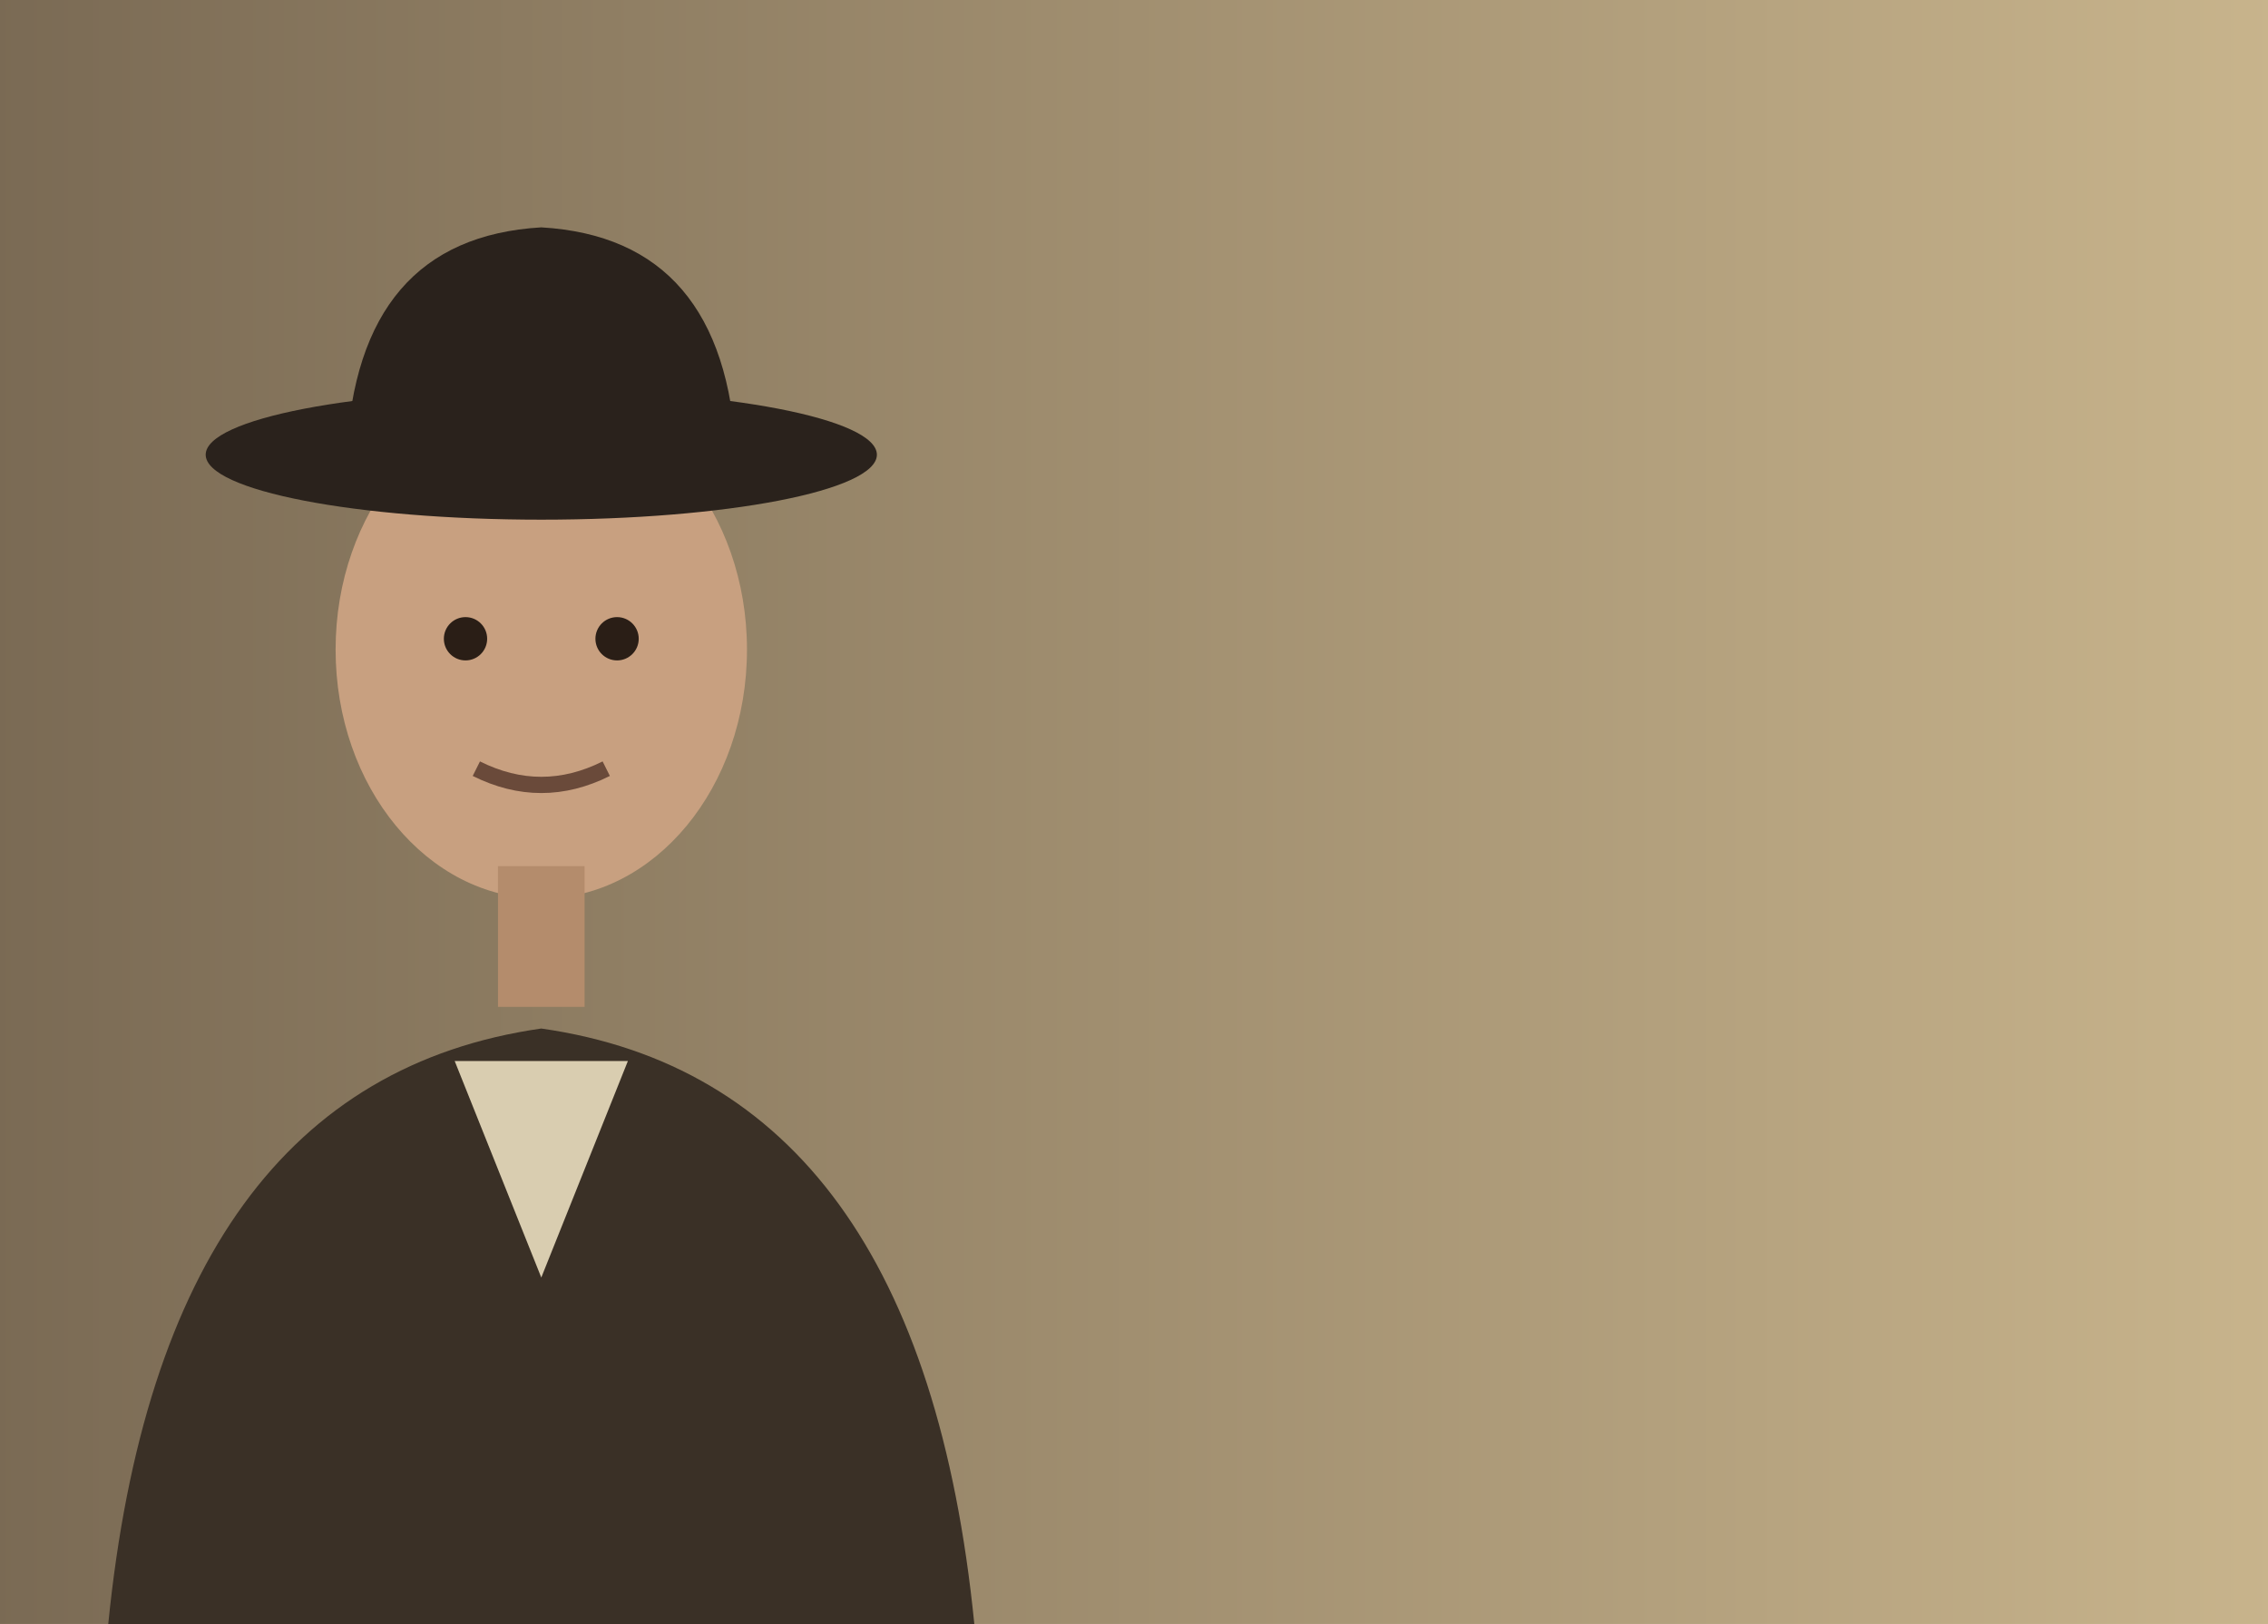
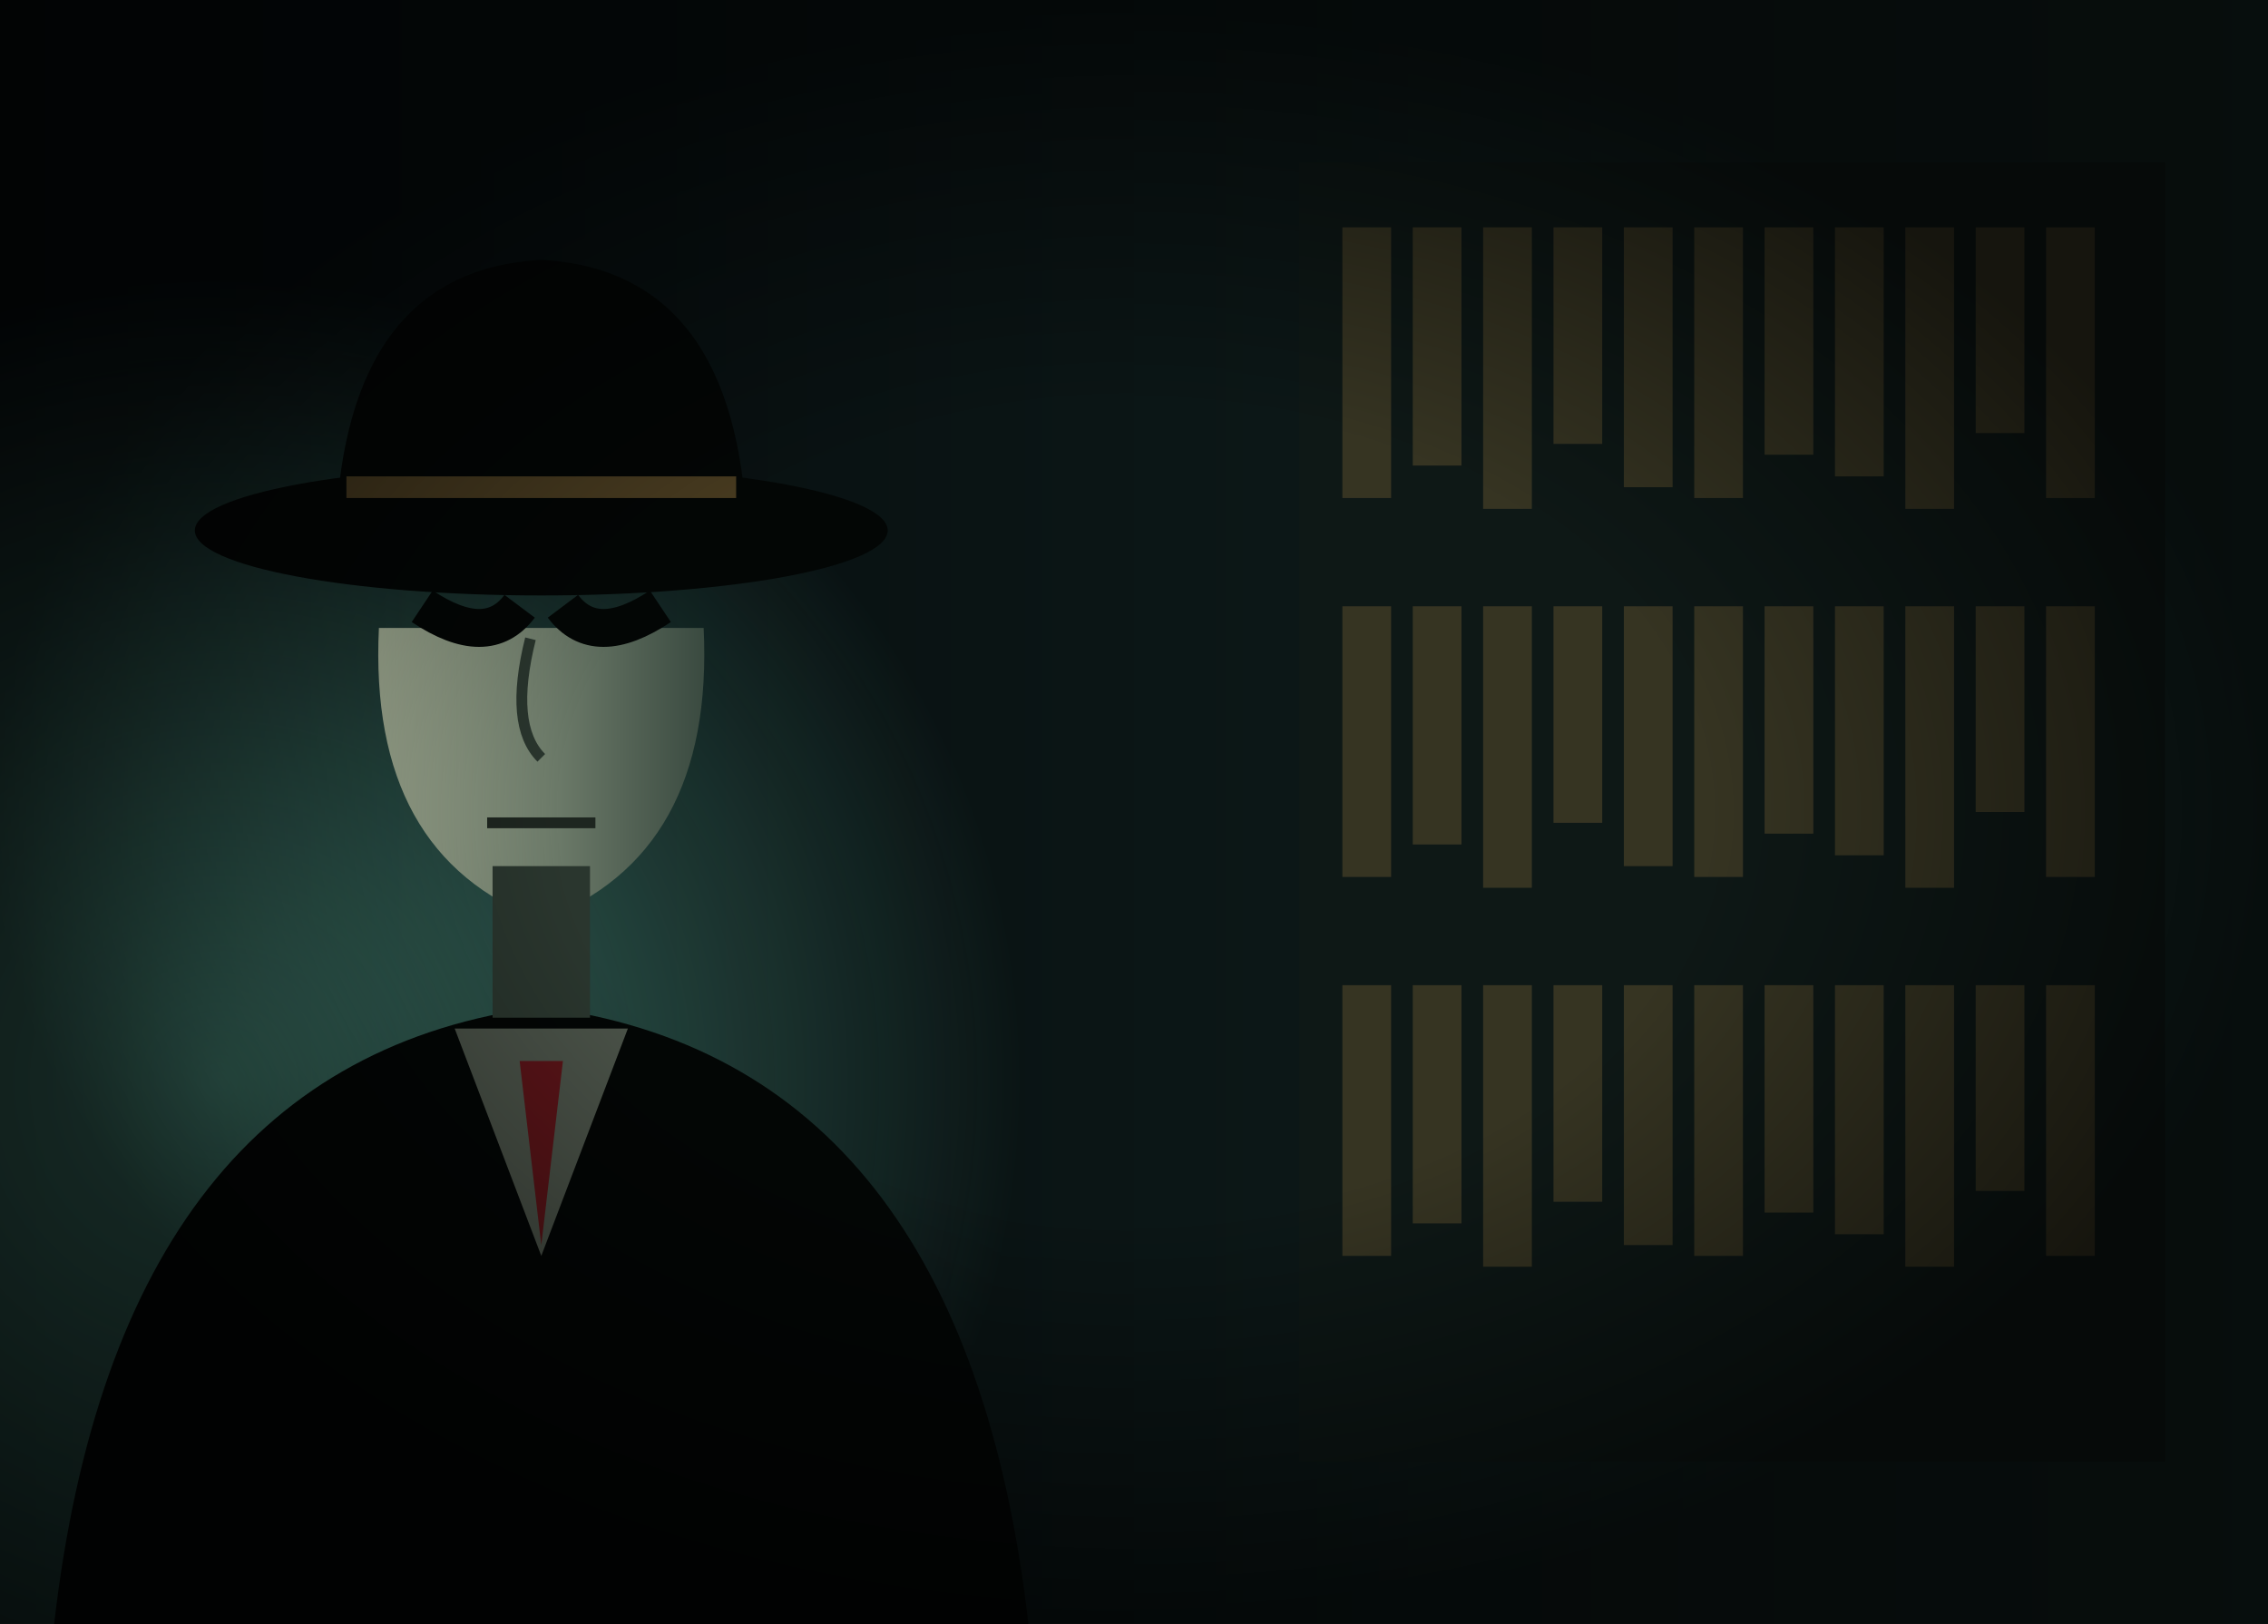
<svg xmlns="http://www.w3.org/2000/svg" width="419" height="300" viewBox="0 0 419 300">
  <defs>
    <linearGradient id="bg" x1="0" y1="0" x2="1" y2="0">
-       <stop offset="0" stop-color="#7a6a54" />
-       <stop offset="1" stop-color="#c8b48c" />
+       <stop offset="0" stop-color="#04090b" />
+       <stop offset="1" stop-color="#122220" />
    </linearGradient>
+     <radialGradient id="lamp" cx="0.5" cy="0.5">
+       <stop offset="0" stop-color="#7ff0d0" stop-opacity="0.45" />
+       <stop offset="1" stop-color="#7ff0d0" stop-opacity="0" />
+     </radialGradient>
+     <linearGradient id="face" x1="0" y1="0" x2="1" y2="0">
+       <stop offset="0" stop-color="#a8b49a" />
+       <stop offset="1" stop-color="#3a4a40" />
+     </linearGradient>
+     <radialGradient id="vig" cx="0.5" cy="0.5">
+       <stop offset="0.5" stop-color="#000" stop-opacity="0" />
+       <stop offset="1" stop-color="#000" stop-opacity="0.6" />
+     </radialGradient>
  </defs>
  <rect width="419" height="300" fill="url(#bg)" />
-   <path d="M20 300Q30 200 100 190Q170 200 180 300Z" fill="#3a3026" />
-   <path d="M84 196L100 236L116 196Z" fill="#d9cdb0" />
-   <ellipse cx="100" cy="120" rx="38" ry="46" fill="#c8a080" />
-   <rect x="92" y="160" width="16" height="26" fill="#b48c6c" />
-   <ellipse cx="100" cy="84" rx="62" ry="12" fill="#2a221c" />
-   <path d="M64 84Q66 44 100 42Q134 44 136 84Z" fill="#2a221c" />
-   <circle cx="86" cy="118" r="4" fill="#2a1e16" />
-   <circle cx="114" cy="118" r="4" fill="#2a1e16" />
-   <path d="M88 142Q100 148 112 142" stroke="#6a4a3a" stroke-width="3" fill="none" />
+   <g fill="#0e1816">
+     <rect x="240" y="30" width="160" height="240" />
+   </g>
+   <g fill="#b08a4a" fill-opacity=".25">
+     <rect x="248" y="42" width="9" height="50" />
+     <rect x="261" y="42" width="9" height="44" />
+     <rect x="274" y="42" width="9" height="52" />
+     <rect x="287" y="42" width="9" height="40" />
+     <rect x="300" y="42" width="9" height="48" />
+     <rect x="313" y="42" width="9" height="50" />
+     <rect x="326" y="42" width="9" height="42" />
+     <rect x="339" y="42" width="9" height="46" />
+     <rect x="352" y="42" width="9" height="52" />
+     <rect x="365" y="42" width="9" height="38" />
+     <rect x="378" y="42" width="9" height="50" />
+     <rect x="248" y="112" width="9" height="50" />
+     <rect x="261" y="112" width="9" height="44" />
+     <rect x="274" y="112" width="9" height="52" />
+     <rect x="287" y="112" width="9" height="40" />
+     <rect x="300" y="112" width="9" height="48" />
+     <rect x="313" y="112" width="9" height="50" />
+     <rect x="326" y="112" width="9" height="42" />
+     <rect x="339" y="112" width="9" height="46" />
+     <rect x="352" y="112" width="9" height="52" />
+     <rect x="365" y="112" width="9" height="38" />
+     <rect x="378" y="112" width="9" height="50" />
+     <rect x="248" y="182" width="9" height="50" />
+     <rect x="261" y="182" width="9" height="44" />
+     <rect x="274" y="182" width="9" height="52" />
+     <rect x="287" y="182" width="9" height="40" />
+     <rect x="300" y="182" width="9" height="48" />
+     <rect x="313" y="182" width="9" height="50" />
+     <rect x="326" y="182" width="9" height="42" />
+     <rect x="339" y="182" width="9" height="46" />
+     <rect x="352" y="182" width="9" height="52" />
+     <rect x="365" y="182" width="9" height="38" />
+     <rect x="378" y="182" width="9" height="50" />
+   </g>
+   <circle cx="40" cy="200" r="150" fill="url(#lamp)" />
+   <path d="M10 300Q22 196 100 186Q178 196 190 300Z" fill="#030605" />
+   <path d="M84 190L100 232L116 190Z" fill="#4a5248" />
+   <path d="M96 196L100 230L104 196Z" fill="#5a1418" />
+   <path d="M70 116Q68 158 100 170Q132 158 130 116Z" fill="url(#face)" />
+   <rect x="91" y="160" width="18" height="28" fill="#2a362e" />
+   <path d="M78 112Q90 120 96 112M104 112Q110 120 122 112" stroke="#030605" stroke-width="7" fill="none" />
+   <path d="M98 118Q94 134 100 140" stroke="#2a362e" stroke-width="2" fill="none" />
+   <path d="M90 152H110" stroke="#1e2620" stroke-width="2" />
+   <ellipse cx="100" cy="98" rx="64" ry="12" fill="#030605" />
+   <path d="M62 98Q64 50 100 48Q136 50 138 98Z" fill="#030605" />
+   <path d="M64 90H136" stroke="#b08a4a" stroke-opacity=".4" stroke-width="4" />
+   <rect x="0" y="0" width="419" height="300" fill="url(#vig)" />
</svg>
